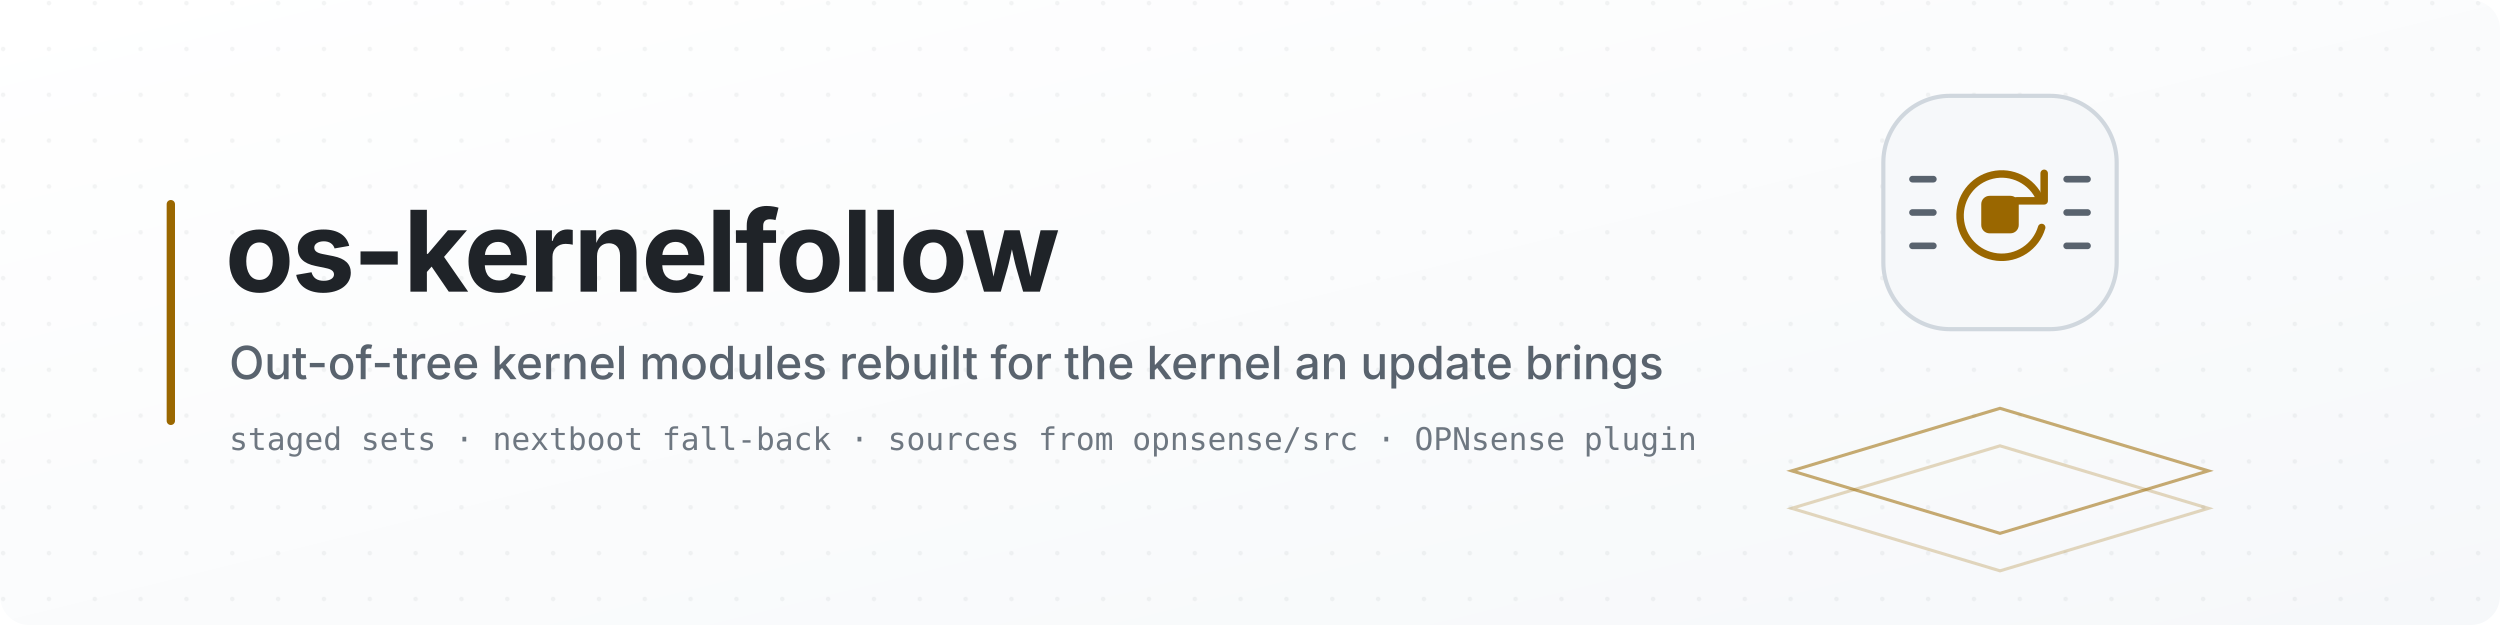
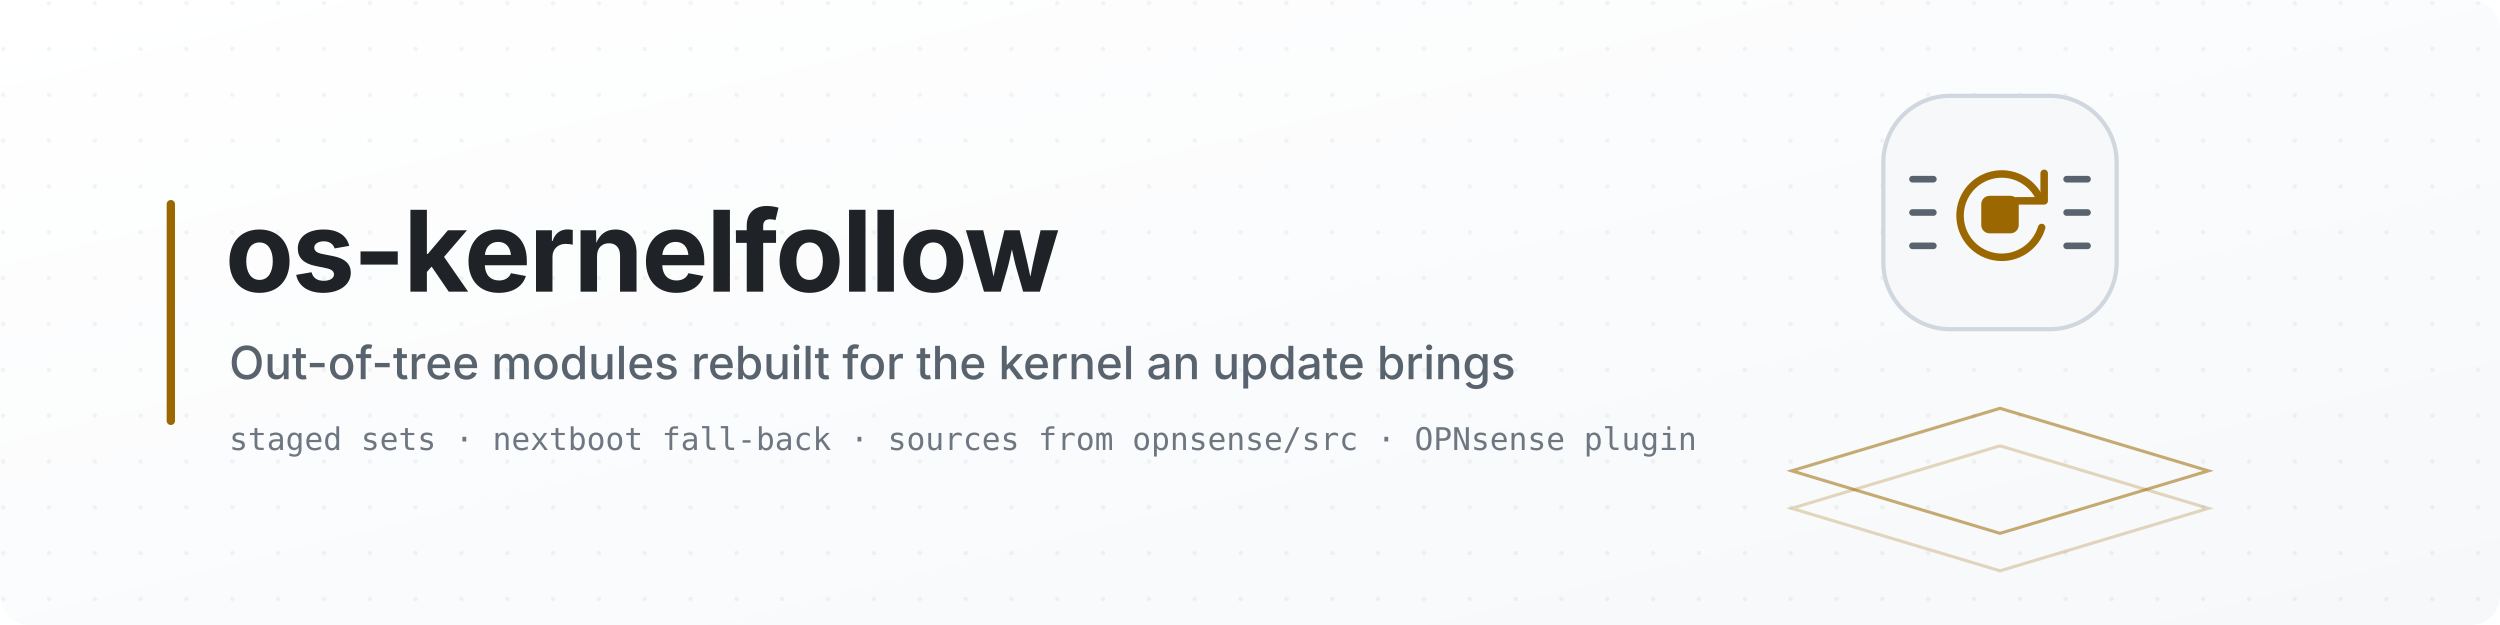
- <svg xmlns="http://www.w3.org/2000/svg" viewBox="0 0 1200 300" width="1200" height="300" role="img" aria-label="os-kernelfollow - Out-of-tree kernel modules rebuilt for the kernel an update brings">
+ <svg xmlns="http://www.w3.org/2000/svg" viewBox="0 0 1200 300" width="1200" height="300" role="img" aria-label="os-kernelfollow - Out-of-tree modules rebuilt for the kernel an update brings">
  <defs>
    <linearGradient id="bg" x1="0" y1="0" x2="1" y2="1">
      <stop offset="0%" stop-color="#FFFFFF" />
      <stop offset="100%" stop-color="#F6F8FA" />
    </linearGradient>
    <pattern id="dots" width="22" height="22" patternUnits="userSpaceOnUse">
      <circle cx="1.5" cy="1.5" r="1.1" fill="#1F2328" opacity="0.05" />
    </pattern>
  </defs>
  <rect width="1200" height="300" rx="14" fill="url(#bg)" />
  <rect width="1200" height="300" rx="14" fill="url(#dots)" />
  <g transform="translate(904 46) scale(2)">
    <rect x="0" y="0" width="56" height="56" rx="16" fill="#F6F8FA" stroke="#D0D7DE" />
    <path d="M12.0 20.0 h-5 M44.0 20.0 h5" stroke="#59636E" stroke-width="1.6" stroke-linecap="round" fill="none" />
    <path d="M12.0 28.0 h-5 M44.0 28.0 h5" stroke="#59636E" stroke-width="1.6" stroke-linecap="round" fill="none" />
    <path d="M12.0 36.0 h-5 M44.0 36.0 h5" stroke="#59636E" stroke-width="1.6" stroke-linecap="round" fill="none" />
    <path d="M37.6 24.8A10 10 0 1 0 38 31.6" stroke="#9A6700" stroke-width="1.8" stroke-linecap="round" fill="none" />
    <path d="M38.6 18.6v6.6H32" stroke="#9A6700" stroke-width="1.8" stroke-linecap="round" stroke-linejoin="round" fill="none" />
    <rect x="23.5" y="24" width="9" height="9" rx="2" fill="#9A6700" />
  </g>
  <g fill="none" stroke="#9A6700" stroke-width="1.5">
    <path d="M960 196 L1060 226 L960 256 L860 226 Z" opacity="0.55" />
    <path d="M960 214 L1060 244 L960 274 L860 244 Z" opacity="0.25" />
  </g>
  <rect x="80" y="96" width="4" height="108" rx="2" fill="#9A6700" />
  <text x="108" y="140" font-family="ui-sans-serif,-apple-system,Segoe UI,Inter,Helvetica,Arial,sans-serif" font-size="54" font-weight="700" fill="#1F2328" letter-spacing="-1">os-kernelfollow</text>
-   <text x="110" y="182" font-family="ui-sans-serif,-apple-system,Segoe UI,Inter,Helvetica,Arial,sans-serif" font-size="22" font-weight="500" fill="#59636E">Out-of-tree kernel modules rebuilt for the kernel an update brings</text>
+   <text x="110" y="182" font-family="ui-sans-serif,-apple-system,Segoe UI,Inter,Helvetica,Arial,sans-serif" font-size="22" font-weight="500" fill="#59636E">Out-of-tree modules rebuilt for the kernel an update brings</text>
  <text x="110" y="216" font-family="ui-monospace,SFMono-Regular,Menlo,Consolas,monospace" font-size="15" fill="#6E7781">staged sets · nextboot fall-back · sources from opnsense/src · OPNsense plugin</text>
</svg>
